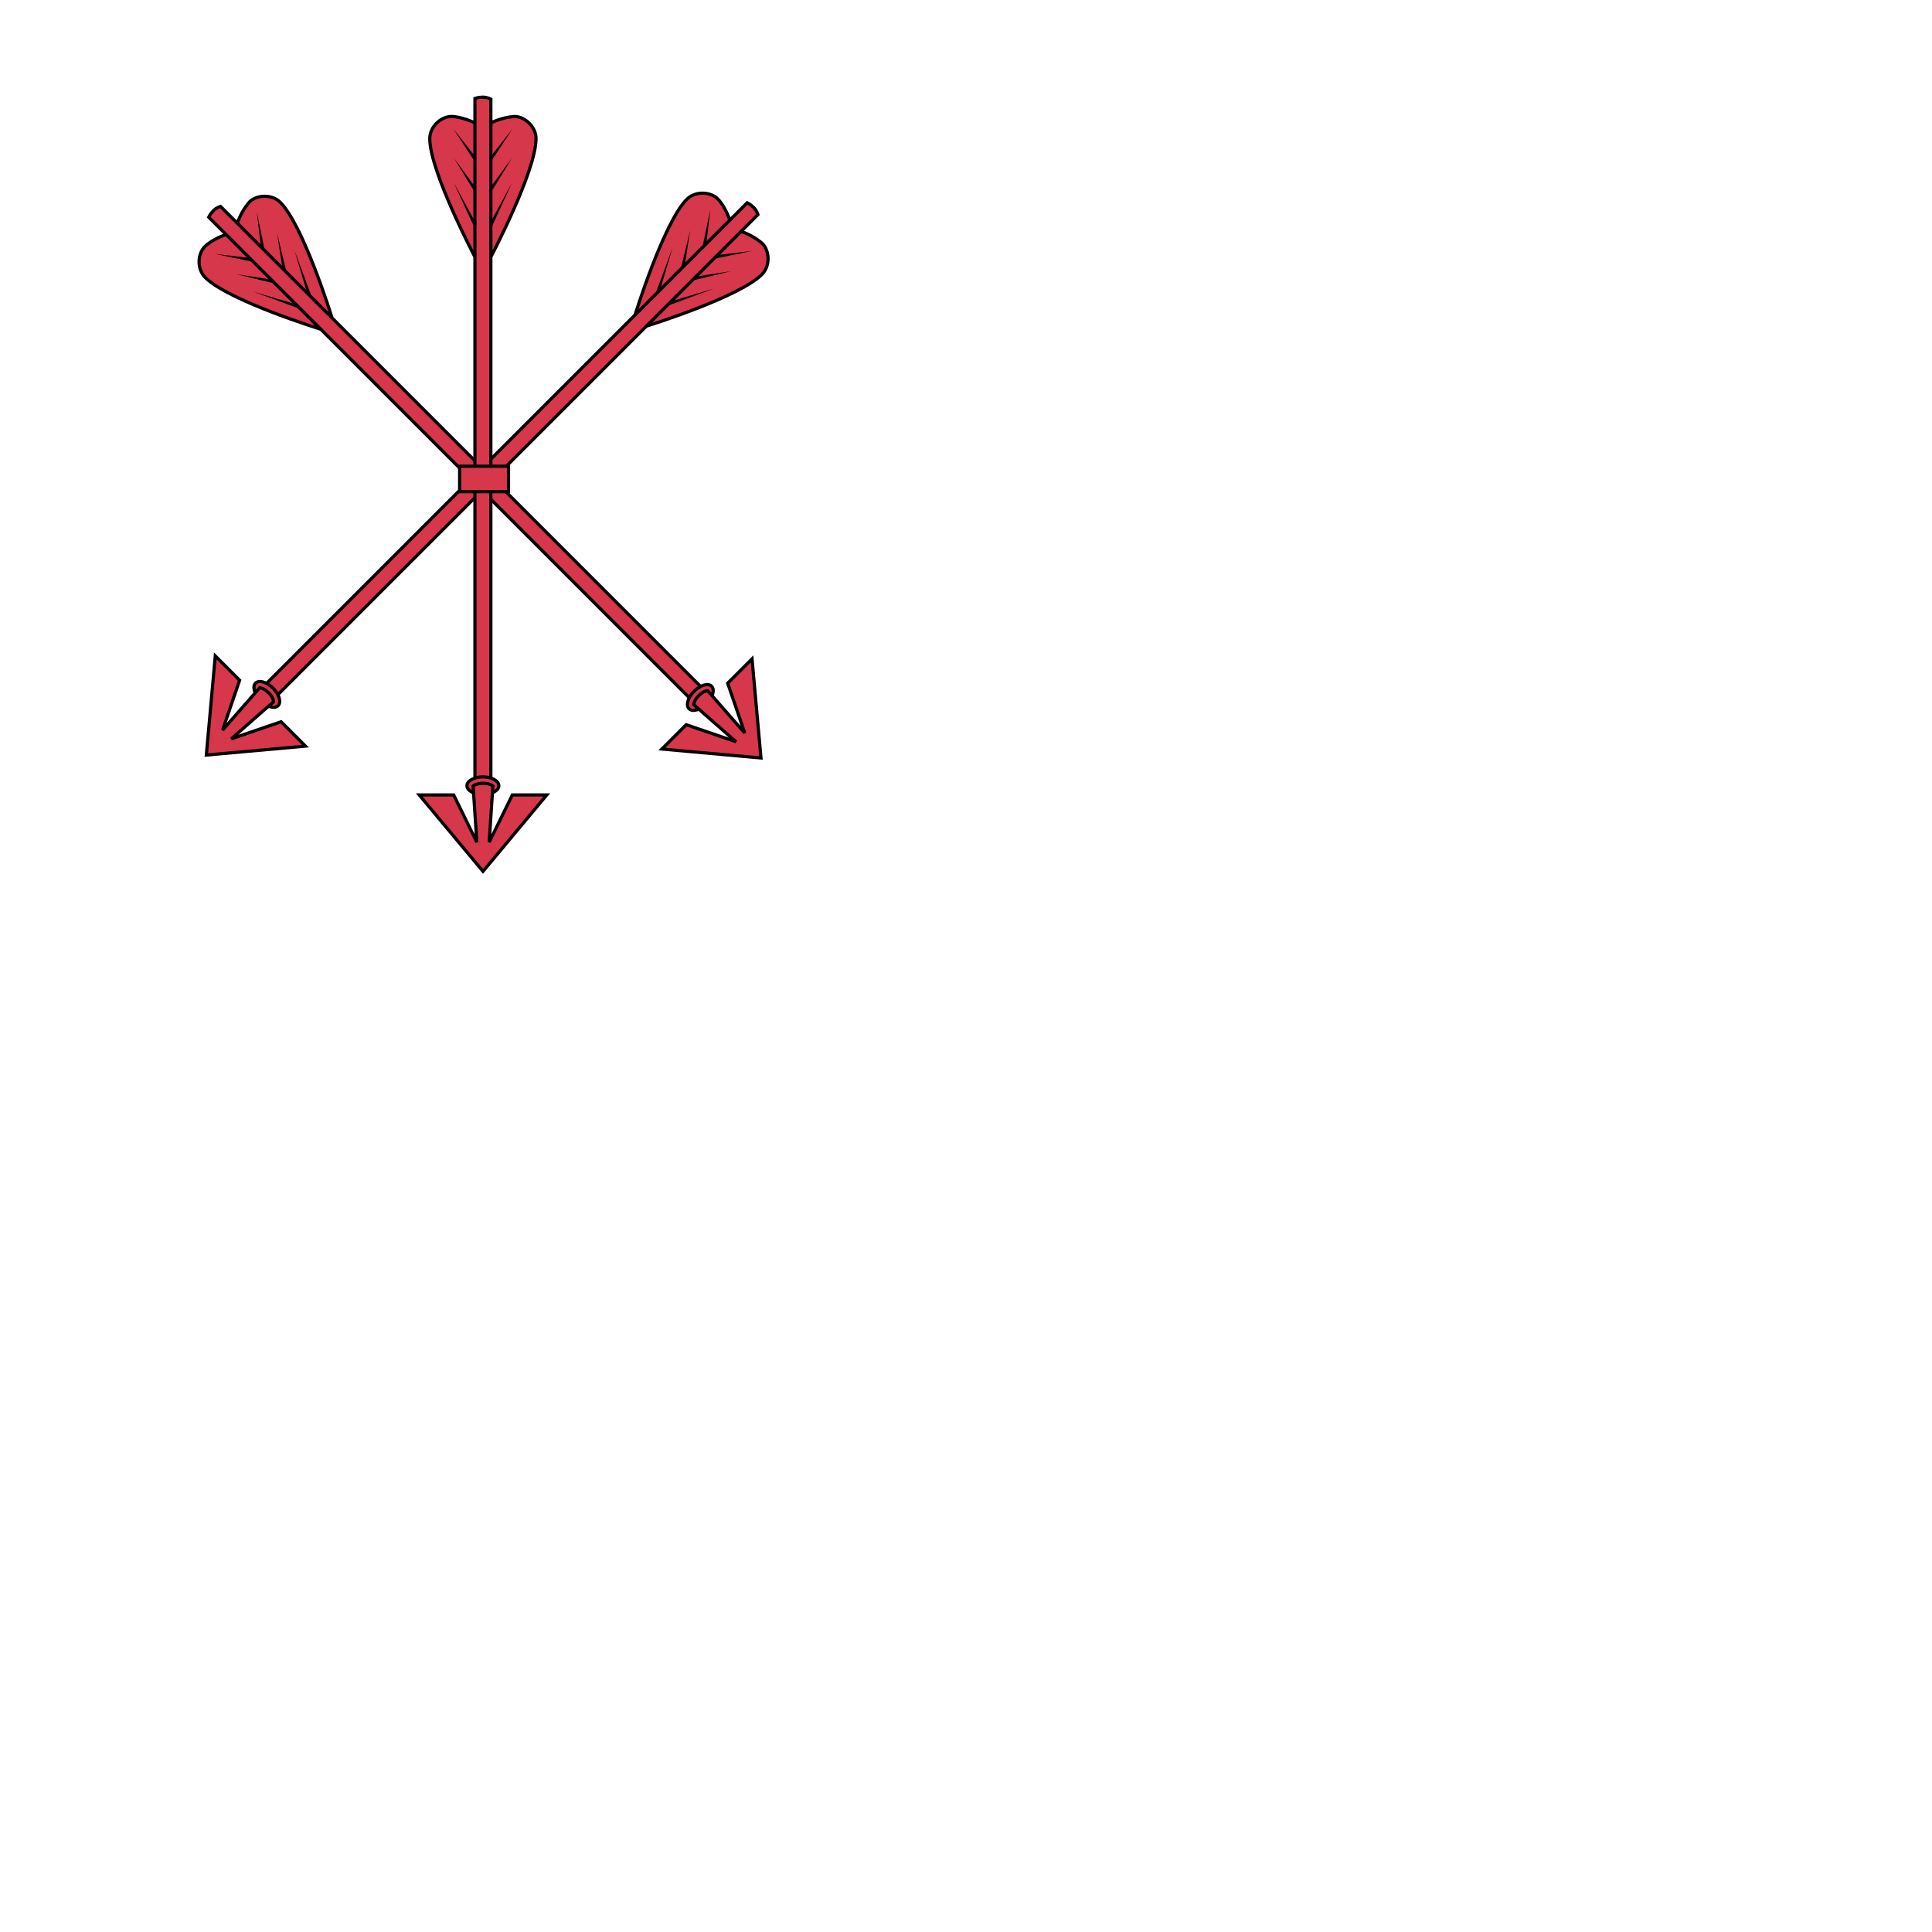
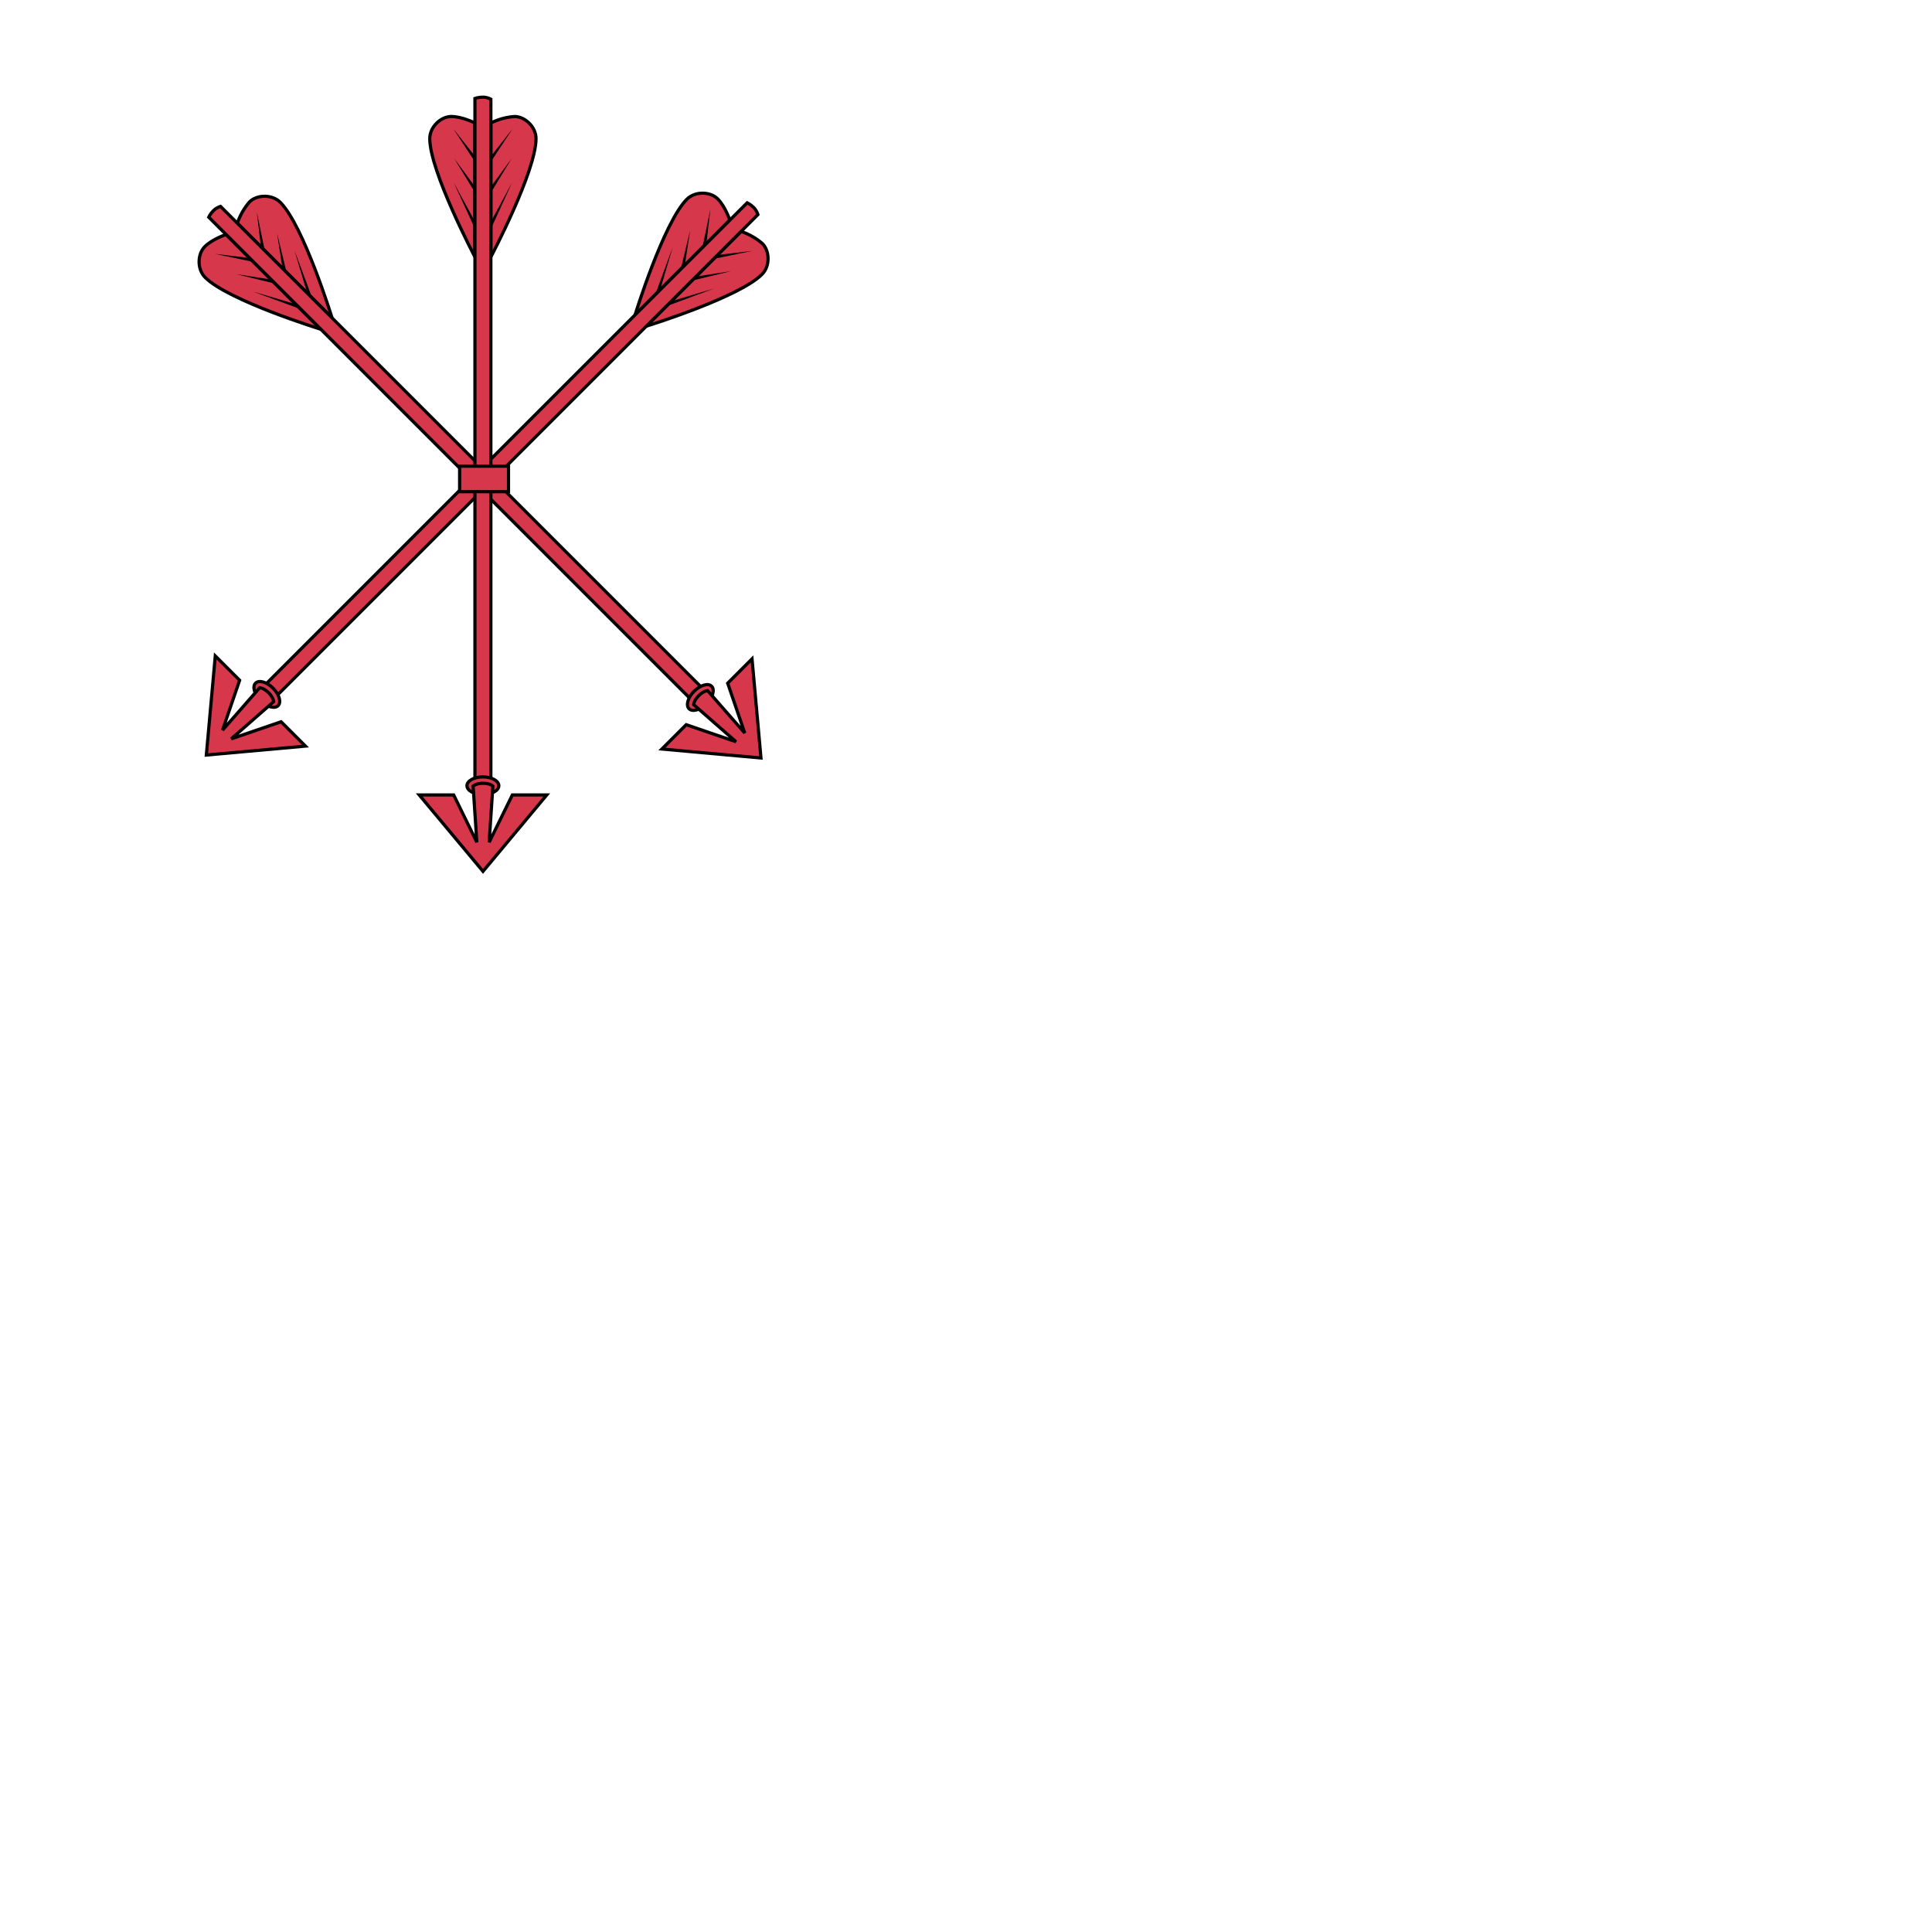
<svg xmlns="http://www.w3.org/2000/svg" fill="#d7374a" stroke="#000" viewBox="50 50 200 200">
  <g id="arrowsSheaf" stroke-width="3" transform="matrix(.11 0 0 .11 10.9 102)">
    <g transform="scale(1 -1) rotate(45 770.959 4.823)">
-       <path d="M817.4 323a60 60 0 0022.3 6.1c9.6 0 20.2-9.6 20.2-20.8 0-30.9-42.5-111.4-42.5-111.4zm-15 0s-12.1 6.1-22.3 6.1c-9.6 0-20.2-9.6-20.2-20.8 0-30.9 42.5-111.4 42.5-111.4zm0-620.4v643.5s3.3 1.2 7.5 1.2 7.5-1.9 7.5-1.9v-643.5z" />
+       <path class="tertiary" d="M817.4 323a60 60 0 0022.3 6.1c9.6 0 20.2-9.6 20.2-20.8 0-30.9-42.5-111.4-42.5-111.4zm-15 0s-12.1 6.1-22.3 6.1c-9.6 0-20.2-9.6-20.2-20.8 0-30.9 42.5-111.4 42.5-111.4z" />
+       <path d="M802.4 -297.4v643.5s3.3 1.2 7.5 1.2 7.5-1.9 7.5-1.9v-643.5z" />
      <ellipse cx="809.9" cy="-300.7" rx="15" ry="8.3" />
-       <path d="M819.3-301l-3.5-52.9 21.8 44.5H870l-60-71.9-60 71.9h32.4l21.8-44.5-3.5 52.9s2.8 2.6 9.4 2.6c6.4 0 9.2-2.6 9.2-2.6z" />
+       <path class="secondary" d="M819.3-301l-3.5-52.9 21.8 44.5H870l-60-71.9-60 71.9h32.4l21.8-44.5-3.5 52.9s2.8 2.6 9.4 2.6c6.4 0 9.2-2.6 9.2-2.6z" />
      <path fill="#000" stroke="none" d="M818.8 226.4l18.5 40.4-21.2-39.1zm-.1 33.2l18.4 30.2-20.9-28.5zm-.1 28.7l19.2 29.2-21.6-27.4zm-14.8-60.6l-21.3 39.1 18.6-40.4zm-.1 33.6l-20.9 28.5 18.4-30.2zm0 28.8l-21.6 27.4 19.1-29.2z" />
    </g>
    <g transform="scale(1 -1) rotate(-45 852.99 4.718)">
-       <path d="M817.4 323a60 60 0 0022.3 6.1c9.6 0 20.2-9.6 20.2-20.8 0-30.9-42.5-111.4-42.5-111.4zm-15 0s-12.1 6.1-22.3 6.1c-9.6 0-20.2-9.6-20.2-20.8 0-30.9 42.5-111.4 42.5-111.4zm0-620.4v643.5s3.3 1.2 7.5 1.2 7.5-1.9 7.5-1.9v-643.5z" />
+       <path class="tertiary" d="M817.4 323a60 60 0 0022.3 6.1c9.6 0 20.2-9.6 20.2-20.8 0-30.9-42.5-111.4-42.5-111.4zm-15 0s-12.1 6.1-22.3 6.1c-9.6 0-20.2-9.6-20.2-20.8 0-30.9 42.5-111.4 42.5-111.4z" />
+       <path d="M802.4 -297.4v643.5s3.3 1.2 7.5 1.2 7.5-1.9 7.5-1.9v-643.5z" />
      <ellipse cx="809.9" cy="-300.7" rx="15" ry="8.3" />
-       <path d="M819.3-301l-3.5-52.9 21.8 44.5H870l-60-71.9-60 71.9h32.4l21.8-44.5-3.5 52.9s2.8 2.6 9.4 2.6c6.4 0 9.2-2.6 9.2-2.6z" />
+       <path class="secondary" d="M819.3-301l-3.5-52.9 21.8 44.5H870l-60-71.9-60 71.9h32.4l21.8-44.5-3.5 52.9s2.8 2.6 9.4 2.6c6.4 0 9.2-2.6 9.2-2.6z" />
      <path fill="#000" stroke="none" d="M818.8 226.4l18.5 40.4-21.2-39.1zm-.1 33.2l18.4 30.2-20.9-28.5zm-.1 28.7l19.2 29.2-21.6-27.4zm-14.8-60.6l-21.3 39.1 18.6-40.4zm-.1 33.6l-20.9 28.5 18.4-30.2zm0 28.8l-21.6 27.4 19.1-29.2z" />
    </g>
    <g transform="matrix(1 0 0 -1 0 -34)">
-       <path d="M817.4 323a60 60 0 0022.3 6.1c9.6 0 20.2-9.6 20.2-20.8 0-30.9-42.5-111.4-42.5-111.4zm-15 0s-12.1 6.1-22.3 6.1c-9.6 0-20.2-9.6-20.2-20.8 0-30.9 42.5-111.4 42.5-111.4zm0-620.4v643.5s3.3 1.2 7.5 1.2 7.5-1.9 7.5-1.9v-643.5z" />
+       <path class="tertiary" d="M817.4 323a60 60 0 0022.3 6.1c9.6 0 20.2-9.6 20.2-20.8 0-30.9-42.5-111.4-42.5-111.4zm-15 0s-12.1 6.1-22.3 6.1c-9.6 0-20.2-9.6-20.2-20.8 0-30.9 42.5-111.4 42.5-111.4z" />
+       <path d="M802.4 -297.4v643.5s3.3 1.2 7.5 1.2 7.5-1.9 7.5-1.9v-643.5z" />
      <ellipse cx="809.9" cy="-300.7" rx="15" ry="8.3" />
-       <path d="M819.3-301l-3.5-52.9 21.8 44.5H870l-60-71.9-60 71.9h32.4l21.8-44.5-3.5 52.9s2.8 2.6 9.4 2.6c6.4 0 9.2-2.6 9.2-2.6z" />
+       <path class="secondary" d="M819.3-301l-3.5-52.9 21.8 44.5H870l-60-71.9-60 71.9h32.4l21.8-44.5-3.5 52.9s2.8 2.6 9.4 2.6c6.4 0 9.2-2.6 9.2-2.6z" />
      <path fill="#000" stroke="none" d="M818.8 226.4l18.5 40.4-21.2-39.1zm-.1 33.2l18.4 30.2-20.9-28.5zm-.1 28.7l19.2 29.2-21.6-27.4zm-14.8-60.6l-21.3 39.1 18.6-40.4zm-.1 33.6l-20.9 28.5 18.4-30.2zm0 28.8l-21.6 27.4 19.1-29.2z" />
    </g>
    <rect width="46" height="24" x="788" y="-34" />
  </g>
</svg>
